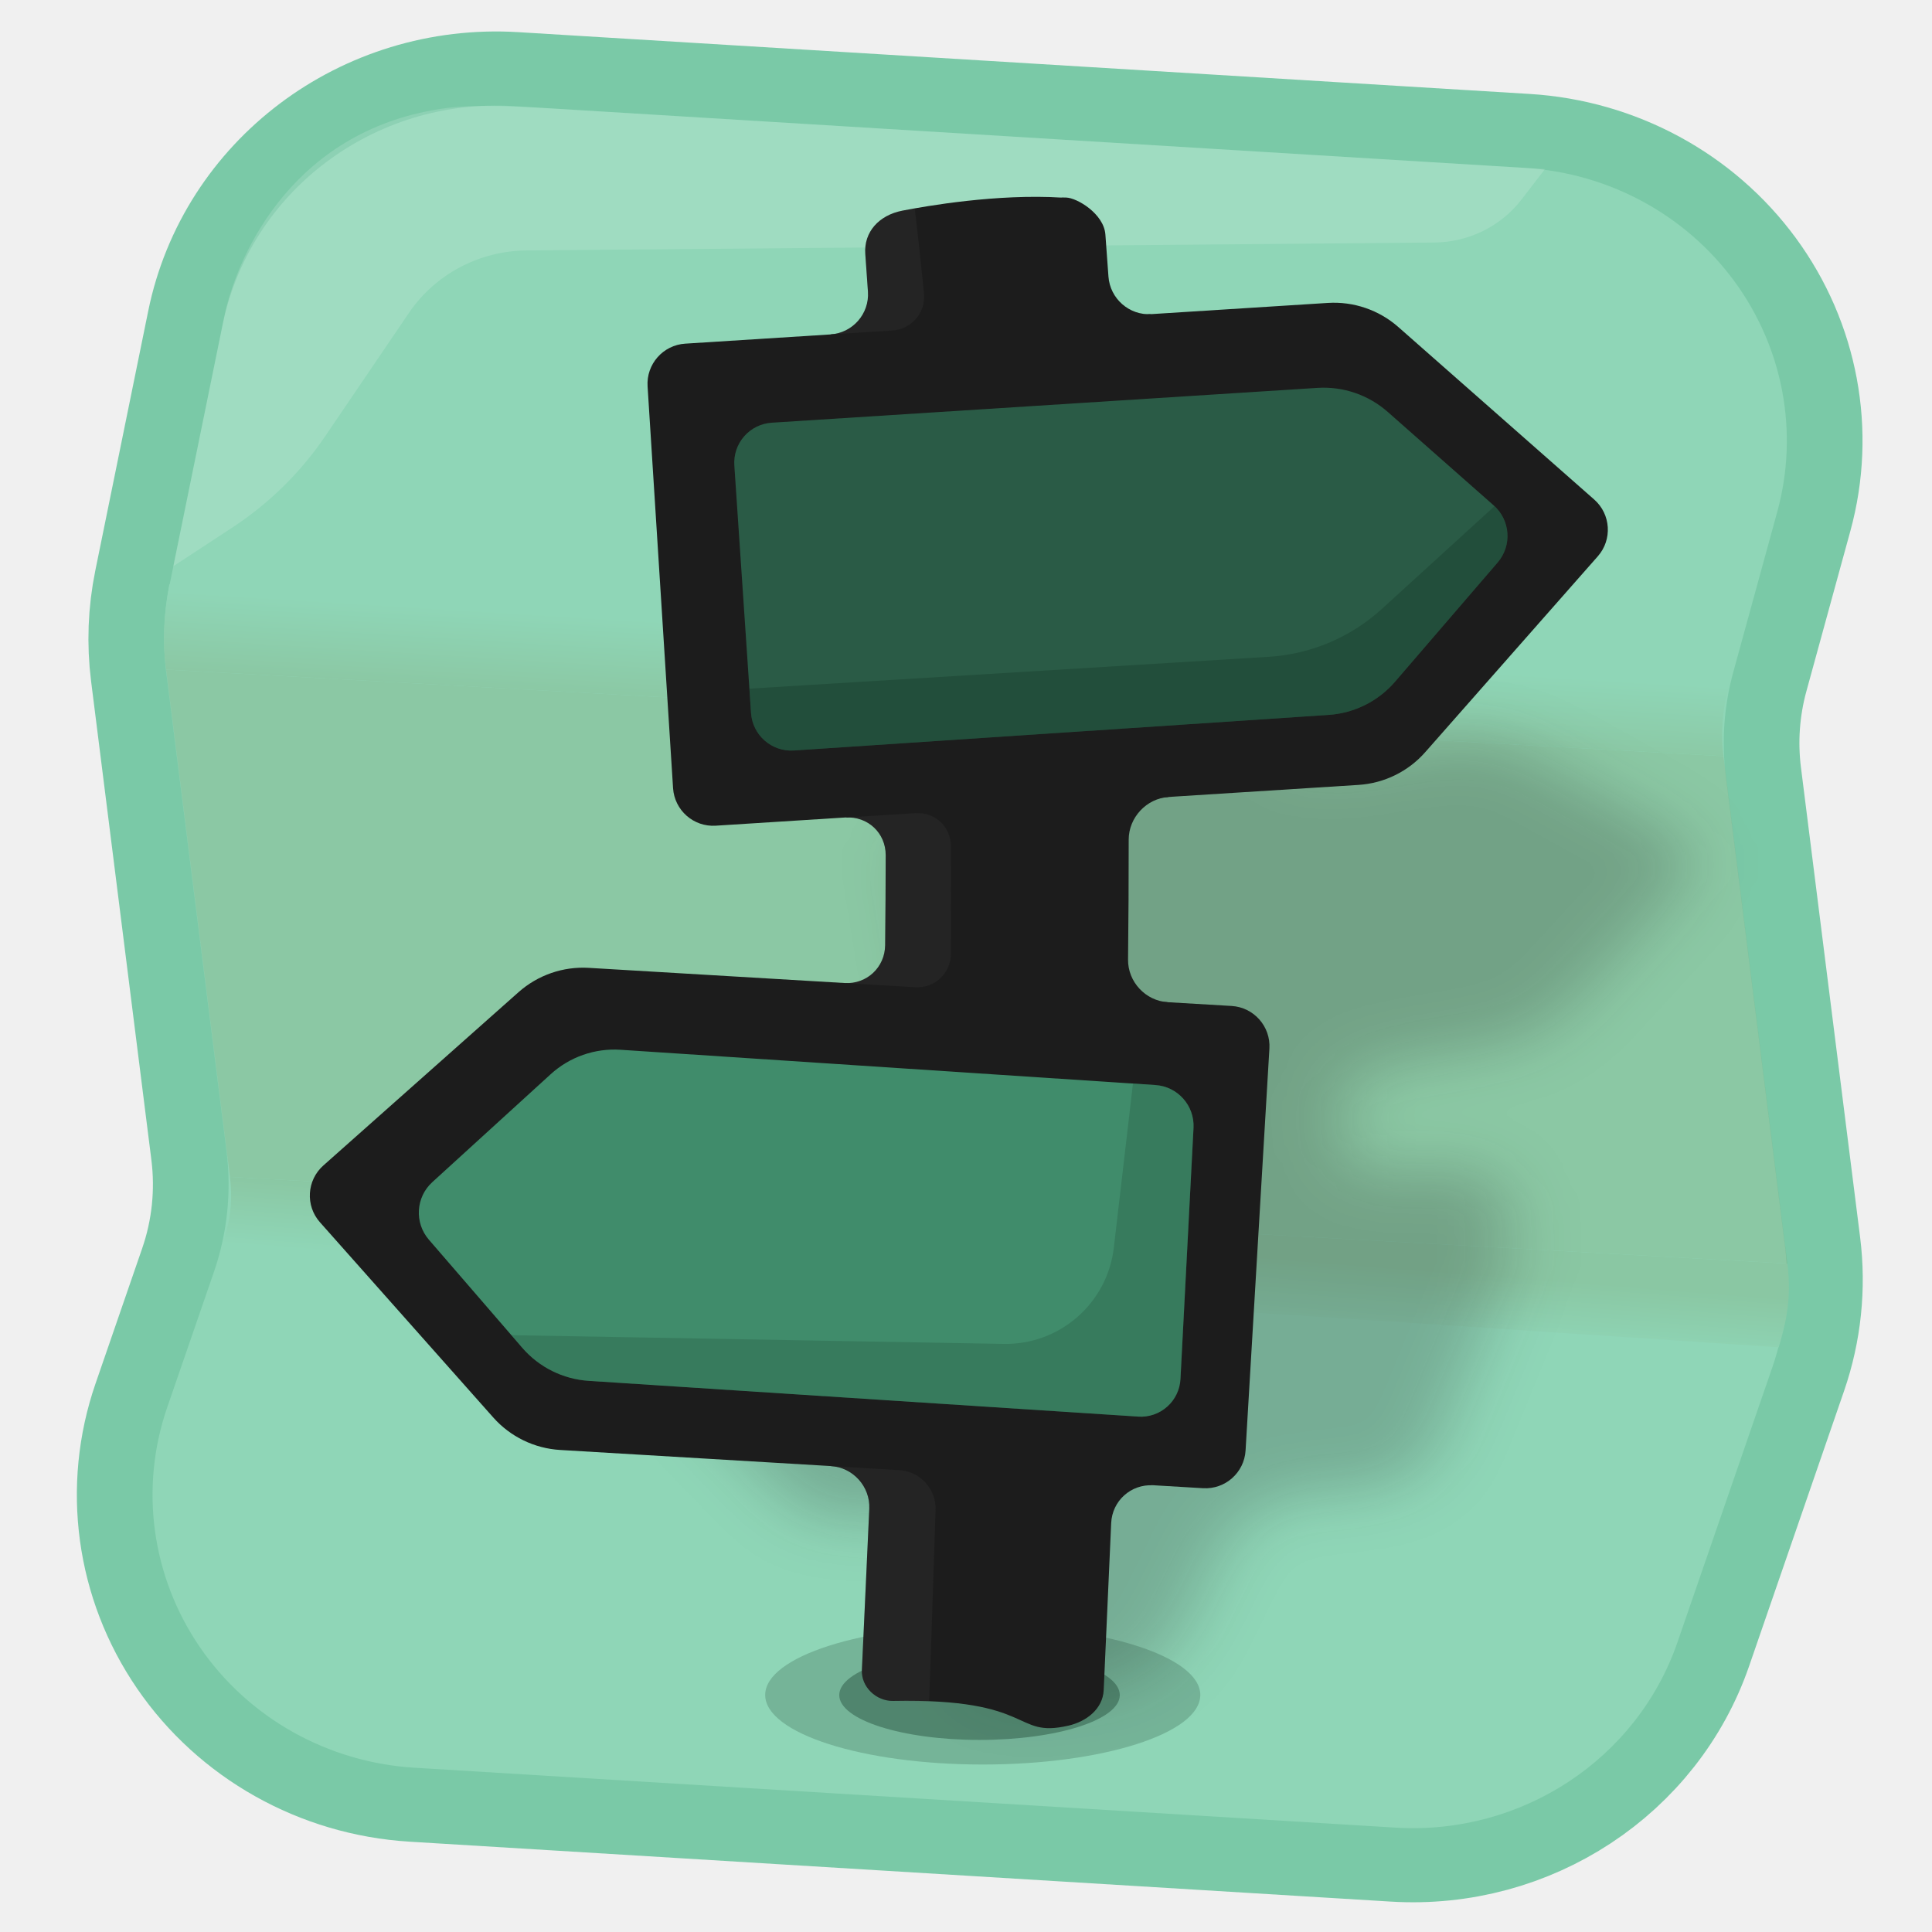
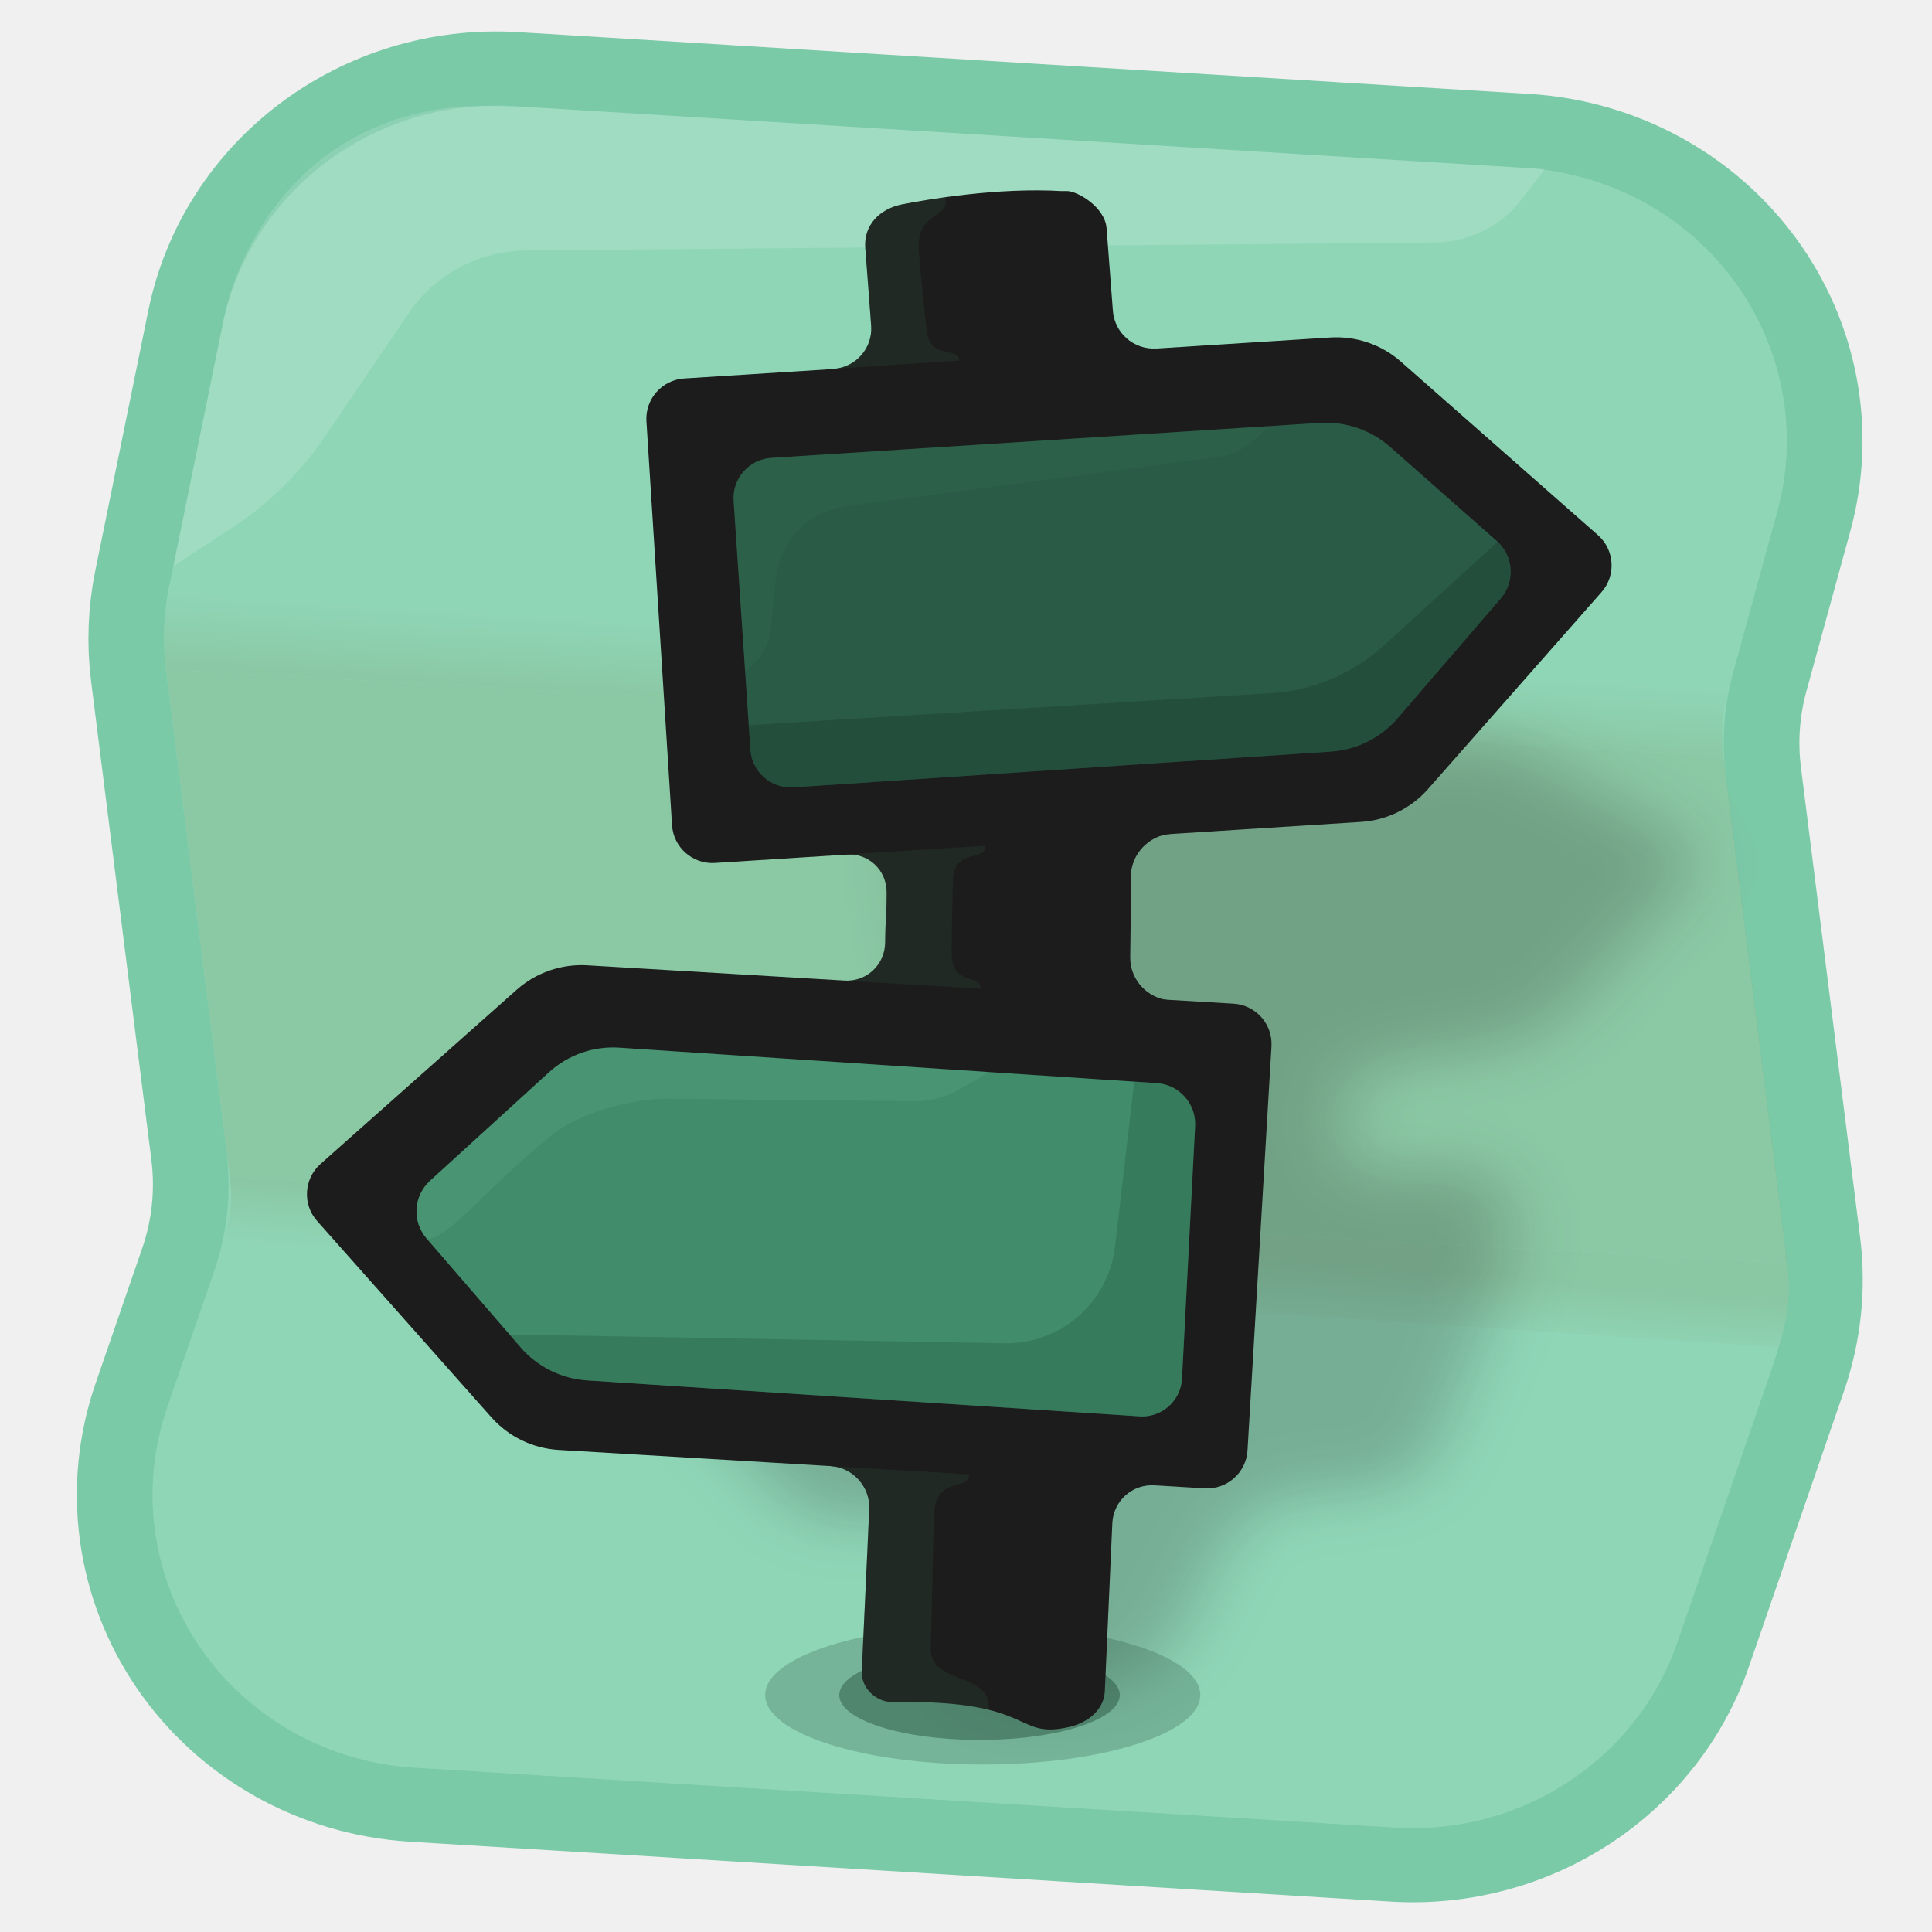
<svg xmlns="http://www.w3.org/2000/svg" xmlns:xlink="http://www.w3.org/1999/xlink" width="48" height="48" viewBox="0 0 48 48" version="1.1" id="svg55" shape-rendering="auto">
  <defs id="defs52">
    <linearGradient id="linearGradient15">
      <stop style="stop-color:#8bc8a4;stop-opacity:1" offset="0" id="stop15" />
      <stop style="stop-color:#8fd6b7;stop-opacity:1;" offset="1" id="stop16" />
    </linearGradient>
    <linearGradient id="linearGradient10">
      <stop style="stop-color:#8ac7a3;stop-opacity:1" offset="0" id="stop10" />
      <stop style="stop-color:#8fd6b7;stop-opacity:1" offset="1" id="stop11" />
    </linearGradient>
    <clipPath clipPathUnits="userSpaceOnUse" id="clipPath15849">
      <path style="fill:#6f5610;fill-opacity:0.113;stroke:none;stroke-width:1.05px;stroke-linecap:butt;stroke-linejoin:miter;stroke-opacity:1" d="M 3,16 5.205,31 46,32 43.795,18 Z" id="path15851" />
    </clipPath>
    <clipPath clipPathUnits="userSpaceOnUse" id="clipPath15849-3">
      <path style="fill:#6f5610;fill-opacity:0.113;stroke:none;stroke-width:1.05px;stroke-linecap:butt;stroke-linejoin:miter;stroke-opacity:1" d="M 3,16 5.205,31 46,32 43.795,18 Z" id="path15851-5" />
    </clipPath>
    <clipPath clipPathUnits="userSpaceOnUse" id="clipPath15849-3-9">
      <path style="fill:#6f5610;fill-opacity:0.113;stroke:none;stroke-width:1.05px;stroke-linecap:butt;stroke-linejoin:miter;stroke-opacity:1" d="M 3,16 5.205,31 46,32 43.795,18 Z" id="path15851-5-1" />
    </clipPath>
    <clipPath clipPathUnits="userSpaceOnUse" id="clipPath2">
      <path style="fill:#6f5610;fill-opacity:0.113;stroke:none;stroke-width:1.133px;stroke-linecap:butt;stroke-linejoin:miter;stroke-opacity:1" d="M 1.674,13.391 3.531,28.253 52.043,29.215 50.174,14.262 Z" id="path2" />
    </clipPath>
    <clipPath clipPathUnits="userSpaceOnUse" id="clipPath2-8">
      <path style="fill:#6f5610;fill-opacity:0.113;stroke:none;stroke-width:1.133px;stroke-linecap:butt;stroke-linejoin:miter;stroke-opacity:1" d="M 1.674,13.391 3.531,28.253 52.043,29.215 50.174,14.262 Z" id="path2-7" />
    </clipPath>
    <clipPath clipPathUnits="userSpaceOnUse" id="clipPath2-3">
      <path style="fill:#6f5610;fill-opacity:0.113;stroke:none;stroke-width:1.133px;stroke-linecap:butt;stroke-linejoin:miter;stroke-opacity:1" d="M 1.674,13.391 3.531,28.253 52.043,29.215 50.174,14.262 Z" id="path2-6" />
    </clipPath>
    <filter style="color-interpolation-filters:sRGB" id="filter8" x="-0.129" y="-0.08" width="1.258" height="1.16">
      <feGaussianBlur stdDeviation="1.335" id="feGaussianBlur8" />
    </filter>
    <linearGradient xlink:href="#linearGradient10" id="linearGradient9" x1="6.428" y1="29.483" x2="6.285" y2="31.251" gradientUnits="userSpaceOnUse" />
    <linearGradient xlink:href="#linearGradient15" id="linearGradient16" x1="5.691" y1="16.583" x2="5.818" y2="14.567" gradientUnits="userSpaceOnUse" />
  </defs>
  <g id="layer5" style="display:none">
    <rect style="opacity:1;fill:#112119;fill-opacity:1;stroke:none;stroke-width:0.2;stroke-linecap:round;stroke-linejoin:round;stroke-miterlimit:4;stroke-dasharray:none;stroke-dashoffset:0;stroke-opacity:1;stop-color:#000000" id="rect6631" width="48" height="48" x="0" y="0" />
  </g>
-   <g id="layer6" style="display:none">
-     <g id="g20470-4-5" transform="matrix(0.1548261,0,0,0.1548261,-723.0251,-212.198)" style="display:inline">
-       <g id="g5768-6-4-1-6" transform="matrix(1.10628,0,0,1.10628,5940.022,-1078.028)">
-         <path id="path5016-6-1-8-8-85-2" d="m -743.248,2243.445 c -4.183,0.103 -5.068,2.276 -4.871,4.446 l 0.488,9.956 c 0.205,3.659 -2.924,7.179 -6.582,7.404 l -13.956,0.823 c -1.534,0.091 -0.341,-0.084 -1.828,0.305 -1.487,0.388 -0.354,-0.03 -1.737,0.64 -1.383,0.67 -0.359,0.018 -1.585,0.945 -1.226,0.927 -0.35,0.132 -1.371,1.28 -1.021,1.148 -0.319,0.168 -1.097,1.493 -0.778,1.325 -0.257,0.225 -0.762,1.676 -0.505,1.451 -0.214,0.276 -0.427,1.798 -0.212,1.522 -0.18,0.325 -0.091,1.859 l 3.078,52.532 v 0.03 c 0.081,1.425 -0.078,0.333 0.305,1.798 0.389,1.489 -0.032,0.383 0.64,1.767 0.672,1.384 0.046,0.328 0.975,1.554 0.929,1.227 0.099,0.349 1.249,1.371 1.15,1.022 0.165,0.319 1.493,1.097 1.328,0.778 0.222,0.258 1.676,0.762 1.454,0.504 0.304,0.216 1.828,0.427 1.524,0.21 0.292,0.182 1.828,0.092 0.01,0 0.02,0 0.03,0 l 14.047,-0.823 c 3.659,-0.204 7.179,2.924 7.404,6.582 l 0.222,1.717 c 0.014,0.142 0.025,0.284 0.03,0.426 v 0.274 c -0.008,0.112 -0.018,0.224 -0.03,0.335 l -0.183,3.839 c -0.165,3.605 -3.522,6.761 -7.13,6.704 l -39.064,-0.701 c -1.537,-0.028 -0.346,-0.15 -1.859,0.122 -1.513,0.272 -0.337,-0.043 -1.767,0.518 -1.431,0.561 -0.352,0.024 -1.645,0.853 -1.294,0.829 -0.355,0.062 -1.463,1.127 l -26.723,25.809 c -1.108,1.068 -0.31,0.138 -1.188,1.402 -0.878,1.264 -0.299,0.204 -0.914,1.615 -0.615,1.411 -0.251,0.264 -0.579,1.767 -0.328,1.504 -0.185,0.32 -0.213,1.859 -0.028,1.539 -0.12,0.314 0.152,1.828 0.273,1.514 -0.075,0.365 0.488,1.798 0.563,1.432 0.022,0.35 0.853,1.645 0.832,1.295 0.09,0.355 1.158,1.463 l 25.748,26.815 c 1.07,1.107 0.136,0.311 1.402,1.188 1.265,0.877 0.203,0.301 1.615,0.914 1.412,0.613 0.263,0.253 1.767,0.579 1.505,0.326 0.319,0.157 1.859,0.183 l 36.748,0.67 c 3.751,0.07 7.073,3.627 6.886,7.374 l -1.188,25.687 c 0.91,4.039 5.86,-1.739 12.223,0.407 3.706,1.25 14.162,5.014 18.848,5.116 1.325,-0.055 2.789,0.07 2.918,-1.55 l 1.737,-29.557 c 0.21,-3.574 3.551,-6.672 7.13,-6.612 l 6.781,0.14 c 1.535,0.026 0.317,0.151 1.828,-0.122 1.511,-0.273 0.369,0.044 1.798,-0.518 1.429,-0.562 0.353,-0.024 1.645,-0.853 1.292,-0.83 0.357,-0.061 1.463,-1.127 1.106,-1.065 0.311,-0.172 1.188,-1.432 0.877,-1.26 0.299,-0.208 0.914,-1.615 0.615,-1.407 0.219,-0.237 0.548,-1.737 0.324,-1.476 0.188,-0.404 0.213,-1.828 v -0.03 l 0.975,-52.593 c 0.029,-1.539 0.15,-0.344 -0.122,-1.859 -0.272,-1.515 0.044,-0.365 -0.518,-1.798 -0.562,-1.433 -0.022,-0.35 -0.853,-1.645 -0.831,-1.296 -0.059,-0.354 -1.127,-1.463 -1.068,-1.108 -0.168,-0.31 -1.432,-1.188 -1.264,-0.879 -0.204,-0.299 -1.615,-0.914 -1.411,-0.615 -0.263,-0.221 -1.767,-0.548 -1.504,-0.328 -0.289,-0.185 -1.828,-0.213 l -4.834,-0.287 c -1.903,-0.033 -3.778,-0.878 -5.062,-2.282 -1.284,-1.404 -1.96,-3.346 -1.824,-5.244 l 0.03,-0.457 c 0.005,-0.399 0.01,-0.224 0,-0.274 -0.004,-0.016 0.01,0.041 0,-0.092 l -0.893,-7.202 c -0.322,-3.727 2.847,-7.395 6.582,-7.618 l 30.521,-1.999 c 0.01,0 0.02,0 0.03,0 1.537,-0.088 0.338,0.081 1.828,-0.305 1.49,-0.386 0.351,0.029 1.737,-0.64 1.386,-0.669 0.356,-0.018 1.585,-0.945 1.214,-0.915 0.374,-0.161 1.341,-1.249 l 24.651,-27.82 c 0.01,0 0.02,0 0.03,0 1.02,-1.15 0.29,-0.167 1.066,-1.493 0.776,-1.327 0.289,-0.224 0.792,-1.676 0.503,-1.452 0.216,-0.306 0.427,-1.828 0.21,-1.522 0.151,-0.294 0.061,-1.828 -0.09,-1.534 0.114,-0.341 -0.274,-1.828 -0.388,-1.487 0.03,-0.354 -0.64,-1.737 -0.67,-1.383 -0.048,-0.359 -0.975,-1.585 -0.927,-1.226 -0.101,-0.349 -1.249,-1.371 l -27.759,-24.743 v 0.03 c -1.151,-1.019 -0.166,-0.322 -1.493,-1.097 -1.327,-0.775 -0.223,-0.26 -1.676,-0.762 -1.453,-0.502 -0.275,-0.248 -1.798,-0.457 -1.523,-0.209 -0.324,-0.153 -1.859,-0.06 -0.01,1e-4 -0.02,1e-4 -0.03,0 l -34.174,1.913 c -3.603,0.208 -7.089,-2.804 -7.404,-6.399 l -0.563,-6.626 c -0.164,-1.681 -2.443,-6.3 -8.527,-6.195 -5.433,-0.236 -10.876,-0.058 -16.31,0.071 z" style="fill:#2b2b2b;fill-opacity:1;stroke:none" />
-         <path style="fill:#2a5b46;fill-opacity:1;stroke:none;stroke-width:4.058;stroke-miterlimit:4;stroke-dasharray:none;stroke-opacity:1" d="m -756.832,2271.768 a 12.355,10.58 0 0 0 -11.606,11.18 l 2.315,33.724 a 12.355,10.58 0 0 0 13.056,9.939 l 68.916,-3.469 a 12.355,10.58 0 0 0 8.512,-3.528 l 18.484,-17.85 a 12.355,10.58 0 0 0 -1.026,-14.942 l -20.799,-15.873 a 12.355,10.58 0 0 0 -8.936,-2.65 z" id="path15895-7-0-0-3-1-3-5-9-9" />
-         <path style="fill:#408c6b;fill-opacity:1;stroke:none;stroke-width:3.864;stroke-miterlimit:4;stroke-dasharray:none;stroke-opacity:1" d="m -708.736,2418.61 a 12.17,9.736 0 0 0 12.389,-9.554 l 0.715,-31.083 a 12.17,9.736 0 0 0 -11.941,-9.912 l -67.991,-1 a 12.17,9.736 0 0 0 -8.672,2.72 l -19.735,15.256 a 12.17,9.736 0 0 0 -0.317,13.772 l 19.021,15.826 a 12.17,9.736 0 0 0 8.542,2.973 z" id="path15895-8-1-10-7-7-3-8-8-7-1" />
-       </g>
-     </g>
-   </g>
-   <g id="layer1" style="display:inline">
-     <rect style="fill:#ffffff;fill-opacity:0.571;stroke:none;stroke-width:1.7;stroke-linecap:round;stroke-linejoin:round;stroke-dasharray:none;stroke-opacity:1" id="rect12" width="51.314" height="52.854" x="-119.153" y="139.132" rx="0.56" ry="1.416" />
-     <g id="g5573-7" transform="matrix(0.1446679,0,0,0.1448478,181.0819,-2.894255)" style="stroke:#000000;stroke-width:1.948;stroke-miterlimit:4;stroke-dasharray:none;stroke-opacity:1" />
-     <path id="rect3-1" style="display:inline;fill:#1c1c1c;stroke-width:2.765" d="m -97.113,90.366 2.044,-0.036 c 1.096,-0.02 1.888,0.854 2.013,1.942 1.415,12.245 0.5,23.428 -0.593,34.528 -0.107,1.09 -0.846,1.993 -1.941,2.013 l -2.044,0.036 c -1.096,0.019 -2.104,-0.85 -2.013,-1.942 0.927,-11.142 1.937,-22.234 0.593,-34.528 -0.119,-1.089 0.846,-1.993 1.941,-2.013 z" />
-     <path style="display:inline;fill:#1c1c1c;fill-opacity:1;stroke:none;stroke-width:2.781;-inkscape-stroke:none" d="m 13.5,20 h 15 a 3.621,3.621 157.5 0 0 2.561,-1.061 l 3.879,-3.879 a 1.5,1.5 90 0 0 0,-2.121 L 31.061,9.061 A 3.621,3.621 22.5 0 0 28.5,8 h -15 A 1.5,1.5 135 0 0 12,9.5 v 9 a 1.5,1.5 45 0 0 1.5,1.5 z" id="path1-0" transform="matrix(0.9993298,-0.08382873,0.04995546,0.9964802,-117.1196,87.72631)" />
-     <path id="path8-6" style="display:inline;fill:#2a5b46;fill-opacity:1;stroke:none;stroke-width:2.781;-inkscape-stroke:none" d="m 13.414,11.489 c 0.003,1.982 0.006,3.965 0.009,5.947 8.16e-4,0.552 0.447,0.961 0.998,0.914 4.228,-0.361 8.462,-0.68 12.686,-1.072 0.55,-0.051 1.443,-0.223 1.864,-0.575 0.351,-0.292 0.648,-0.662 0.95,-1.021 0.355,-0.421 0.987,-1.055 1.362,-1.46 l 0.697,-0.752 c 0.375,-0.405 0.341,-1.026 -0.066,-1.399 -0.747,-0.684 -1.477,-1.393 -2.249,-2.044 -0.42,-0.355 -1.215,-0.754 -1.765,-0.752 -0.453,0.002 -0.914,0.069 -1.372,0.125 -0.547,0.067 -1.441,0.113 -1.992,0.159 L 14.409,10.406 c -0.55,0.046 -0.996,0.531 -0.995,1.083 z" transform="matrix(1,0,0.07764255,1,-116.925,85.70836)" />
-     <path style="display:inline;fill:#1c1c1c;fill-opacity:1;stroke:none;stroke-width:2.781;-inkscape-stroke:none" d="m 13.5,20 h 15 a 3.621,3.621 157.5 0 0 2.561,-1.061 l 3.879,-3.879 a 1.5,1.5 90 0 0 0,-2.121 L 31.061,9.061 A 3.621,3.621 22.5 0 0 28.5,8 h -15 A 1.5,1.5 135 0 0 12,9.5 v 9 a 1.5,1.5 45 0 0 1.5,1.5 z" id="path1-7-32" transform="matrix(-0.9993972,-0.04242739,0.03541783,-0.9990995,-76.32141,130.3582)" />
-     <path id="path1-7-3-0" style="display:inline;fill:#408c6b;fill-opacity:1;stroke:none;stroke-width:2.781;-inkscape-stroke:none" d="m 26.413,24.514 c -2.897,-0.25 -7.082,-0.346 -10.727,-0.438 -1.104,-0.028 -2.901,0.223 -3.645,1.008 -0.453,0.478 -1.505,1.448 -2.303,2.211 -0.292,0.279 0.101,1.142 0.857,1.947 0.346,0.369 0.691,0.738 1.042,1.1 0.767,0.791 2.298,1.709 3.392,1.71 0.749,8.03e-4 2.251,0.087 3.354,0.133 l 8.015,0.34 a 1.918,1.918 136.224 0 0 1.999,-1.915 l 0.001,-3.863 c 4e-4,-1.105 -0.885,-2.137 -1.985,-2.232 z" transform="matrix(1,0,-0.0424376,1,-116.7376,86.98332)" />
-     <g id="g7" transform="translate(-206.3649,-38.19435)">
-       <path id="rect3-6-7-5-6" style="display:inline;fill:#1c1c1c;stroke-width:2.781" d="m 111.742,78.778 -5.959,0.484 c 0.079,0.985 0.146,1.96 0.207,2.932 l -5.604,0.355 0.76,11.977 5.219,-0.332 c 0.004,1.412 -0.006,2.824 -0.025,4.236 l -8.35,-0.496 -6.344,5.633 5.633,6.346 8.719,0.518 c -0.081,2.086 -0.167,4.19 -0.256,6.348 h 6 c 0.093,-2.017 0.183,-4.009 0.268,-5.99 l 3.238,0.193 0.711,-11.98 -3.584,-0.213 c 0.023,-1.653 0.034,-3.311 0.023,-4.977 l 6.711,-0.426 5.609,-6.367 -6.369,-5.607 -6.379,0.404 c -0.068,-1.006 -0.141,-2.016 -0.229,-3.037 z" />
-     </g>
-     <g id="g8" transform="translate(-223.4056,41.73333)">
-       <path id="rect3-6-7-5-0" style="display:inline;fill:#1c1c1c;stroke-width:2.781" d="m 124.423,-47.009 5.959,-0.484 c 1.134,13.306 0.593,25.204 0,38 h -6 c 0.537,-13.113 1.07,-24.673 0.041,-37.516 z" />
-       <path style="display:inline;fill:#1c1c1c;fill-opacity:1;stroke:none;stroke-width:2.781;-inkscape-stroke:none" d="m 119.785,-31.745 17.964,-1.139 5.608,-6.368 -6.368,-5.608 -17.964,1.139 z" id="path1-2-6-7" />
-       <path style="display:inline;fill:#1c1c1c;fill-opacity:1;stroke:none;stroke-width:2.781;-inkscape-stroke:none" d="m 134.599,-27.27 -17.968,-1.067 -6.345,5.634 5.634,6.345 17.968,1.067 z" id="path1-7-6-5-8" />
-     </g>
-     <path id="rect3-6-7-5-2" style="display:inline;fill:#8fd6b7;stroke:#1c1c1c;stroke-width:1.7;stroke-linecap:round;stroke-linejoin:round;stroke-dasharray:none;stroke-opacity:1" d="m -97.428,147.187 5.959,-0.484 c 1.134,13.306 0.593,25.204 0,38 h -6 c 0.537,-13.113 1.07,-24.673 0.041,-37.516 z" />
-     <path style="display:inline;fill:#2a5b46;fill-opacity:1;stroke:#1c1c1c;stroke-width:1.7;stroke-linecap:round;stroke-linejoin:round;stroke-dasharray:none;stroke-opacity:1" d="m -100.602,161.61 15.659,-0.993 4.889,-5.551 -5.551,-4.889 -15.659,0.993 z" id="path1-2-6-5" />
-     <path style="display:inline;fill:#408c6b;fill-opacity:1;stroke:#1c1c1c;stroke-width:1.7;stroke-linecap:round;stroke-linejoin:round;stroke-dasharray:none;stroke-opacity:1" d="m -88.508,167.49 -16.112,-0.957 -5.69,5.052 5.052,5.69 16.112,0.957 z" id="path1-7-6-5-4" />
-     <g id="g6">
-       <rect style="display:inline;fill:#1c1c1c;fill-opacity:1;stroke:none;stroke-width:2.781;-inkscape-stroke:none" id="rect3-6-7-6" width="6" height="39" x="-97.622" y="-48.303" ry="0.424" />
-       <path style="display:inline;fill:#1c1c1c;fill-opacity:1;stroke:none;stroke-width:2.781;-inkscape-stroke:none" d="m -102.622,-32.303 h 18 l 6,-6 -6,-6 h -18 z" id="path1-2-6-9" />
-       <path style="display:inline;fill:#1c1c1c;fill-opacity:1;stroke:none;stroke-width:2.781;-inkscape-stroke:none" d="m -86.622,-28.303 h -18 l -6,6 6,6 h 18 z" id="path1-7-6-5-3" />
-     </g>
-     <path style="fill:#112119;fill-opacity:0.571;stroke:none;stroke-width:1.7;stroke-linecap:round;stroke-linejoin:round;stroke-dasharray:none;stroke-opacity:1" d="m -87.353,151.111 1.495,-0.048 4.559,4.068 -3.99,4.686 -1.792,0.126 3.883,-4.454 z" id="path11" />
-     <path style="fill:#112119;fill-opacity:0.571;stroke:none;stroke-width:1.7;stroke-linecap:round;stroke-linejoin:round;stroke-dasharray:none;stroke-opacity:1" d="m -89.447,168.311 -0.496,9.057 -1.895,-0.099 0.699,-9.083 z" id="path12" />
-     <path style="display:inline;fill:#4db286;fill-opacity:0.571;stroke:none;stroke-width:1.7;stroke-linecap:round;stroke-linejoin:round;stroke-dasharray:none;stroke-opacity:1" d="m -92.061,178.899 -0.06,1.222 -4.29,-0.301 0.044,-1.211 z" id="path12-7-4" />
-     <path style="display:inline;fill:#4db286;fill-opacity:0.571;stroke:none;stroke-width:1.7;stroke-linecap:round;stroke-linejoin:round;stroke-dasharray:none;stroke-opacity:1" d="m -96.001,163.371 0.021,-1.212 4.324,-0.259 0.029,1.195 z" id="path12-7-4-4" />
-   </g>
  <g id="layer8" transform="translate(0.4595649,-0.3193255)" style="display:inline">
    <path style="display:inline;fill:#8fd6b7;stroke:#6dc59f;stroke-width:3.795;stroke-linecap:butt;stroke-linejoin:miter;stroke-dasharray:none;stroke-opacity:0.896;paint-order:stroke fill markers" d="m 42,41.353 2.38,-7.042 a 7,7 95.821 0 0 0.316,-3.098 L 43.213,19.187 a 7,7 94.001 0 1 0.187,-2.672 l 1.103,-4.105 A 7,7 54.301 0 0 38.177,3.608 L 12.822,2.026 A 7,7 142.433 0 0 5.521,7.642 L 4.194,14.289 a 7,7 92.134 0 0 -0.083,2.228 l 1.512,12.259 a 7,7 95.821 0 1 -0.316,3.098 l -1.17,3.463 a 7,7 56.12 0 0 6.196,9.228 l 24.601,1.534 A 7,7 146.12 0 0 42,41.353 Z" id="path5940-0-4-9" transform="matrix(0.9909612,0,0,0.9704456,-0.4041063,0.9898413)" />
    <g id="g21" transform="matrix(0.9909612,0,0,0.9704456,-0.4041063,0.9487465)">
      <path style="fill:#6f5610;fill-opacity:0.113;stroke:none;stroke-width:1.05px;stroke-linecap:butt;stroke-linejoin:miter;stroke-opacity:1" d="M 4.108,16.493 5.71,29.483 44.756,31.701 43.154,18.711 Z" id="path15851-8" />
      <path style="fill:url(#linearGradient9);fill-opacity:1;stroke-width:2.638;-inkscape-stroke:none" d="m 5.71,29.483 39.046,2.218 c 0.111,0.902 -0.04,1.537 -0.218,2.143 L 5.534,31.2 c 0.127,-0.47 0.267,-0.919 0.175,-1.717 z" id="path8" />
      <path style="fill:url(#linearGradient16);fill-opacity:1;stroke-width:2.638;-inkscape-stroke:none" d="m 4.108,16.493 39.046,2.218 c -0.069,-0.579 -0.033,-1.157 0.121,-1.733 L 4.189,14.313 c -0.15,0.806 -0.17,1.528 -0.081,2.18 z" id="path15" />
    </g>
    <path style="fill:#ffffff;fill-opacity:0.148;stroke:none;stroke-width:4.079;stroke-dasharray:none;paint-order:stroke fill markers" d="M 4.29,13.847 5.769,12.857 A 8.417,8.417 134.904 0 0 8.094,10.524 L 10.198,7.36 a 3.58,3.58 151.556 0 1 2.949,-1.597 L 35.906,5.56 A 2.766,2.766 153.264 0 0 38.09,4.46 L 38.677,3.681 13.874,2.134 C 13.123,2.088 11.9,2.015 11.155,2.115 7.348,2.622 5.931,5.791 5.582,7.382 Z" id="path22" transform="matrix(0.9909612,0,0,0.9704456,-0.4041063,0.9487465)" />
  </g>
  <g id="layer10" style="display:inline">
    <path id="rect3-5" style="display:inline;mix-blend-mode:normal;fill:#1c1c1c;fill-opacity:0.219;stroke-width:2.765;filter:url(#filter8)" d="M 13.27,3.197 C 13.201,3.181 13.13,3.171 13.063,3.171 11.588,3.154 10.724,3.484 9.866,3.942 9.466,4.156 9.351,4.796 9.547,5.358 9.587,5.474 9.627,5.588 9.664,5.7 9.942,6.544 9.568,7.281 8.822,7.342 L 6.138,7.564 C 5.37,7.628 5.008,8.381 5.33,9.248 L 8.824,18.678 c 0.321,0.868 1.202,1.517 1.969,1.453 l 2.804,-0.23 c 0.611,-0.05 1.285,0.473 1.499,1.167 0.094,0.303 0.186,0.607 0.278,0.909 0.207,0.68 -0.141,1.199 -0.769,1.163 l -4.311,-0.249 C 9.404,22.839 8.924,23.869 8.467,24.487 l -3.943,3.515 c -0.616,0.55 -0.665,1.499 -0.112,2.119 l 3.662,4.105 c 0.642,0.719 1.543,1.155 2.501,1.213 l 3.388,0.205 c 1.068,0.065 1.848,0.979 1.742,2.043 -0.12,1.197 -0.241,2.392 -0.362,3.588 -0.111,1.09 0.882,1.978 1.977,1.978 l 2.045,1.25e-4 c 1.096,0 1.852,-0.89 1.979,-1.978 0.13,-1.116 0.256,-2.233 0.379,-3.352 0.109,-0.993 1.003,-1.751 2,-1.691 l 1.828,0.11 c 0.827,0.05 1.532,-0.581 1.577,-1.407 l 0.381,-7.184 -1.522,-0.26 c 0.583,0.095 1.106,0.184 1.522,0.26 L 26.87,25.551 C 26.615,24.682 25.643,23.78 24.839,23.733 L 22.718,23.612 C 22.122,23.577 21.485,23.027 21.289,22.382 21.13,21.857 20.969,21.331 20.804,20.803 c -0.252,-0.805 0.11,-1.505 0.818,-1.563 l 3.069,-0.254 c 0.89,-0.073 1.595,-0.544 1.961,-1.307 l 2.089,-4.358 C 29.055,12.662 28.686,11.666 27.915,11.097 L 22.817,7.332 C 21.925,6.673 20.921,6.342 20.032,6.416 l -3.313,0.274 C 16.16,6.736 15.461,6.266 15.146,5.642 14.949,5.251 14.721,4.788 14.49,4.275 14.261,3.769 13.751,3.309 13.27,3.197 Z" transform="matrix(0.8520039,-0.08982264,-0.2177059,0.6376899,20.1422,16.12014)" />
  </g>
  <g id="layer9" style="display:inline">
    <ellipse style="fill:#133426;fill-opacity:0.212;stroke:none;stroke-width:8.152;stroke-dasharray:none;stroke-opacity:0.896;paint-order:stroke fill markers" id="path23" cx="24.416" cy="42.111" rx="5.405" ry="1.728" />
    <ellipse style="display:inline;fill:#133426;fill-opacity:0.365;stroke:none;stroke-width:5.256;stroke-dasharray:none;stroke-opacity:0.896;paint-order:stroke fill markers" id="path23-3" cx="24.336" cy="42.114" rx="3.485" ry="1.114" />
-     <path id="path1" style="display:inline;fill:#1c1c1c;fill-opacity:1;stroke-width:2.781" d="m 26.487,4.908 c -0.27,-0.005 -0.067,-8.403e-4 -0.102,0.002 -1.609,-0.101 -3.389,0.211 -3.967,0.324 -0.578,0.113 -0.96,0.527 -0.92,1.078 0.023,0.313 0.045,0.624 0.066,0.936 0.037,0.551 -0.382,1.026 -0.934,1.061 2.866,0.57 5.476,0.229 7.977,-0.504 -0.551,0.035 -1.029,-0.385 -1.068,-0.936 -0.025,-0.347 -0.049,-0.694 -0.076,-1.043 C 27.424,5.31 26.758,4.914 26.487,4.908 Z M 25.319,19.135 c -1.203,-0.008 -2.577,0.275 -4.312,1.176 0.551,-0.035 0.999,0.383 0.998,0.936 -0.001,0.745 -0.006,1.491 -0.014,2.236 -0.006,0.552 -0.458,0.974 -1.01,0.941 2.278,0.966 4.871,1.293 8.031,0.475 -0.551,-0.033 -0.992,-0.506 -0.986,-1.059 0.011,-0.99 0.017,-1.982 0.016,-2.977 -7e-4,-0.552 0.443,-1.028 0.994,-1.062 -1.207,-0.276 -2.353,-0.657 -3.717,-0.666 z M 23.62,36.051 c -0.999,-0.011 -1.993,0.098 -2.98,0.373 0.551,0.033 0.981,0.507 0.957,1.059 -0.059,1.377 -0.121,2.57 -0.184,4.01 -0.018,0.42 0.358,0.774 0.779,0.766 3.546,-0.069 2.965,0.931 4.35,0.615 0.452,-0.103 0.858,-0.419 0.879,-0.883 0.064,-1.393 0.126,-2.774 0.186,-4.15 0.024,-0.552 0.49,-0.972 1.041,-0.939 -1.684,-0.48 -3.362,-0.832 -5.027,-0.85 z" />
-     <path style="display:inline;fill:#1c1c1c;stroke:none;stroke-width:0.7;stroke-dasharray:none" d="m 14.628,24.046 c -0.639,-0.038 -1.267,0.18 -1.746,0.605 l -4.848,4.305 c -0.413,0.367 -0.451,0.999 -0.084,1.412 L 12.255,35.217 c 0.425,0.479 1.023,0.769 1.662,0.807 L 29.889,36.974 c 0.551,0.033 1.025,-0.387 1.057,-0.939 l 0.592,-9.984 c 0.033,-0.551 -0.388,-1.025 -0.939,-1.058 l -1.588,-0.094 z" id="rect3-6-7-5" />
-     <path style="display:inline;fill:#408c6b;fill-opacity:1;stroke:none;stroke-width:3.5;stroke-linecap:round;stroke-linejoin:round;stroke-dasharray:none;stroke-opacity:1;paint-order:stroke fill markers" d="M 15.399,9.36 29.055,8.535 a 2.388,2.388 19.27 0 1 1.741,0.609 l 2.637,2.374 a 1.027,1.027 86.232 0 1 0.094,1.43 l -2.582,3.027 a 2.349,2.349 153.531 0 1 -1.647,0.82 L 16.003,17.586 a 1.014,1.014 41.197 0 1 -1.071,-0.938 l -0.458,-6.231 a 0.987,0.987 131.172 0 1 0.925,-1.058 z" id="path14-1" transform="rotate(-172.8212,22.64906,21.87346)" />
-     <path style="display:inline;fill:#1c1c1c;stroke:none;stroke-width:0.7;stroke-dasharray:none" d="m 33.751,19.501 c 0.639,-0.041 1.236,-0.333 1.659,-0.814 l 4.287,-4.866 c 0.365,-0.414 0.325,-1.046 -0.09,-1.411 L 34.74,8.124 C 34.259,7.701 33.63,7.486 32.991,7.526 l -4.383,0.278 -7.976,0.505 -3.608,0.229 c -0.551,0.035 -0.97,0.51 -0.935,1.061 l 0.633,9.981 c 0.035,0.551 0.51,0.97 1.061,0.934" id="path28" />
-     <path style="display:inline;fill:#2a5b46;fill-opacity:1;stroke:none;stroke-width:3.5;stroke-linecap:round;stroke-linejoin:round;stroke-dasharray:none;stroke-opacity:1;paint-order:stroke fill markers" d="M 15.752,9.695 29.308,8.83 a 2.41,2.41 18.886 0 1 1.748,0.598 l 2.632,2.322 a 1.012,1.012 86.074 0 1 0.097,1.419 L 31.236,16.131 a 2.387,2.387 153.461 0 1 -1.65,0.824 L 16.301,17.839 A 1.001,1.001 41.167 0 1 15.236,16.907 L 14.821,10.756 a 0.996,0.996 131.245 0 1 0.931,-1.061 z" id="path14" transform="translate(3.423065,0.8067505)" />
  </g>
-   <g id="layer7" style="display:inline">
-     <path id="path1-36" style="display:inline;fill:#575757;fill-opacity:0.147;stroke-width:2.781" d="m 40.096,4.289 c -0.103,0.018 -0.239,0.041 -0.309,0.055 -0.578,0.113 -0.96,0.527 -0.92,1.078 0.023,0.313 0.045,0.624 0.066,0.936 C 38.971,6.908 38.551,7.383 38,7.418 l 1.534,-0.097 C 40.017,7.29 40.373,6.875 40.325,6.394 40.255,5.693 40.178,4.992 40.096,4.289 Z M 38.375,19.42 c 0.551,-0.035 0.999,0.383 0.998,0.936 -0.001,0.745 -0.006,1.491 -0.014,2.236 -0.006,0.552 -0.458,0.974 -1.01,0.941 l 1.754,0.104 c 0.489,0.029 0.889,-0.345 0.891,-0.834 0.004,-0.913 0.003,-1.923 -6.29e-4,-2.672 -0.002,-0.483 -0.397,-0.85 -0.879,-0.82 z m -0.367,16.113 c 0.578,0.034 0.981,0.507 0.957,1.059 -0.059,1.377 -0.121,2.57 -0.184,4.01 -0.018,0.42 0.358,0.769 0.779,0.766 0.337,-0.003 0.626,0.069 0.892,0.007 0.059,-1.506 0.105,-3.189 0.16,-4.754 0.018,-0.514 -0.382,-0.956 -0.895,-0.986 z" transform="translate(-17.36816,0.8906245)" />
-     <path id="path14-1-7" clip-path="none" mask="none" style="display:inline;fill:#1a4231;fill-opacity:0.231;stroke:none;stroke-width:3.5;stroke-linecap:round;stroke-linejoin:round;stroke-dasharray:none;stroke-opacity:1;paint-order:stroke fill markers" d="m 28.148,26.92 -0.475,4.078 a 2.705,2.705 0 0 1 -2.734,2.391 l -12.232,-0.217 0.27,0.312 a 2.388,2.388 0 0 0 1.65,0.822 l 13.652,0.889 a 0.987,0.987 0 0 0 1.051,-0.934 l 0.324,-6.24 a 1.014,1.014 0 0 0 -0.945,-1.064 z" />
-     <path id="path14-11" clip-path="none" style="display:inline;fill:#133426;fill-opacity:0.326;stroke:none;stroke-width:3.5;stroke-linecap:round;stroke-linejoin:round;stroke-dasharray:none;stroke-opacity:1;paint-order:stroke fill markers" d="m 37.13,12.576 -2.799,2.553 a 4.587,4.587 0 0 1 -2.809,1.189 l -12.904,0.791 0.041,0.605 a 1.001,1.001 0 0 0 1.064,0.932 L 33.009,17.762 A 2.387,2.387 0 0 0 34.659,16.938 l 2.549,-2.961 a 1.012,1.012 0 0 0 -0.078,-1.4 z" />
+   <g id="g1" style="display:inline;opacity:1" transform="matrix(0.8103307,0,0,0.8103307,-61.25212,-14.71786)">
+     <path id="path1-2" style="display:inline;fill:#1c1c1c;fill-opacity:1;stroke-width:3.449" d="m 108.305,24.022 c -0.335,-0.007 -0.083,-0.001 -0.126,0.002 -1.995,-0.126 -4.203,0.262 -4.92,0.402 -0.717,0.14 -1.191,0.654 -1.141,1.337 0.028,0.388 0.155,2.008 0.181,2.394 0.046,0.683 -0.474,1.272 -1.158,1.315 3.554,0.708 6.792,0.284 9.894,-0.625 -0.684,0.043 -1.276,-0.477 -1.325,-1.16 -0.031,-0.43 -0.16,-2.095 -0.193,-2.528 -0.05,-0.64 -0.876,-1.132 -1.211,-1.139 z m -1.421,18.88 c -1.493,-0.009 -3.196,0.341 -5.349,1.458 0.684,-0.043 1.239,0.475 1.238,1.16 -0.002,0.925 -0.035,0.615 -0.045,1.54 -0.007,0.685 -0.569,1.208 -1.252,1.168 2.825,1.198 6.07,1.618 9.989,0.603 -0.684,-0.041 -1.231,-0.628 -1.223,-1.313 0.013,-1.228 0.021,-1.239 0.019,-2.472 -8.6e-4,-0.685 0.549,-1.274 1.233,-1.318 -1.497,-0.342 -2.918,-0.826 -4.61,-0.826 z m -2.135,19.748 c -1.239,-0.013 -2.472,0.122 -3.697,0.463 0.684,0.041 1.216,0.629 1.187,1.313 -0.073,1.708 -0.15,3.187 -0.228,4.973 -0.023,0.521 0.444,0.961 0.966,0.95 4.399,-0.085 3.678,1.154 5.396,0.762 0.561,-0.128 1.064,-0.52 1.09,-1.095 0.079,-1.728 0.156,-3.441 0.23,-5.148 0.03,-0.684 0.607,-1.206 1.291,-1.165 -2.088,-0.595 -4.17,-1.032 -6.236,-1.054 z" />
+     <path style="display:inline;fill:#1c1c1c;stroke:none;stroke-width:0.868;stroke-dasharray:none" d="m 93.596,47.759 c -0.793,-0.047 -1.572,0.223 -2.166,0.75 l -6.013,5.34 c -0.512,0.455 -0.559,1.239 -0.104,1.751 l 5.34,6.016 c 0.527,0.594 1.269,0.954 2.062,1.001 l 19.811,1.178 c 0.684,0.041 1.271,-0.48 1.312,-1.164 l 0.735,-12.384 c 0.041,-0.684 -0.481,-1.271 -1.165,-1.312 l -1.969,-0.117 z" id="rect3-6-7-5-3" />
+     <path style="display:inline;fill:#408c6b;fill-opacity:1;stroke:none;stroke-width:3.5;stroke-linecap:round;stroke-linejoin:round;stroke-dasharray:none;stroke-opacity:1;paint-order:stroke fill markers" d="M 15.399,9.36 29.055,8.535 a 2.388,2.388 19.27 0 1 1.741,0.609 l 2.637,2.374 a 1.027,1.027 86.232 0 1 0.094,1.43 l -2.582,3.027 a 2.349,2.349 153.531 0 1 -1.647,0.82 L 16.003,17.586 a 1.014,1.014 41.197 0 1 -1.071,-0.938 l -0.458,-6.231 a 0.987,0.987 131.172 0 1 0.925,-1.058 z" id="path14-1-75" transform="matrix(-1.23062,-0.1549998,0.1549998,-1.23062,128.0267,75.49353)" />
+     <path id="path14-1-8" style="display:inline;opacity:0.107;fill:#8fd6b7;fill-opacity:1;stroke:none;stroke-width:3.5;stroke-linecap:round;stroke-linejoin:round;stroke-dasharray:none;stroke-opacity:1;paint-order:stroke fill markers" d="m 29.299,16.795 c 0.637,-0.038 1.231,-0.334 1.646,-0.82 l 2.583,-3.027 c 0.362,-0.424 0.32,-1.058 -0.095,-1.431 -0.505,-0.012 -1.343,1.481 -2.763,2.941 -0.603,0.62 -1.859,1.133 -2.72,1.233 l -6.072,0.705 a 2.12,2.12 158.062 0 0 -1.039,0.419 l -0.691,0.525 z" transform="matrix(-1.23062,-0.1549998,0.1549998,-1.23062,128.0267,75.49353)" />
+     <path style="display:inline;fill:#1c1c1c;stroke:none;stroke-width:0.868;stroke-dasharray:none" d="m 117.315,43.363 c 0.793,-0.05 1.533,-0.413 2.058,-1.009 l 5.318,-6.036 c 0.453,-0.514 0.403,-1.298 -0.111,-1.75 l -6.038,-5.316 c -0.596,-0.525 -1.376,-0.791 -2.169,-0.741 l -5.436,0.345 -9.894,0.627 -4.475,0.284 c -0.684,0.043 -1.203,0.633 -1.159,1.316 l 0.785,12.379 c 0.043,0.684 0.633,1.203 1.316,1.159" id="path28-9" />
+     <path style="display:inline;fill:#2a5b46;fill-opacity:1;stroke:none;stroke-width:3.5;stroke-linecap:round;stroke-linejoin:round;stroke-dasharray:none;stroke-opacity:1;paint-order:stroke fill markers" d="M 15.752,9.695 29.308,8.83 a 2.41,2.41 18.886 0 1 1.748,0.598 l 2.632,2.322 a 1.012,1.012 86.074 0 1 0.097,1.419 L 31.236,16.131 a 2.387,2.387 153.461 0 1 -1.65,0.824 L 16.301,17.839 A 1.001,1.001 41.167 0 1 15.236,16.907 L 14.821,10.756 a 0.996,0.996 131.245 0 1 0.931,-1.061 z" id="path14-22" transform="matrix(1.240344,0,0,1.240344,79.69785,20.17629)" />
+     <path id="path14-2" style="display:inline;opacity:0.099;fill:#408c6b;fill-opacity:1;stroke:none;stroke-width:4.341;stroke-linecap:round;stroke-linejoin:round;stroke-dasharray:none;stroke-opacity:1;paint-order:stroke fill markers" d="M 30.497,7.634 15.235,8.607 c -0.683,0.044 -1.2,0.634 -1.154,1.316 l 0.352,5.203 a 1.712,1.712 120.881 0 0 0.796,-1.331 l 0.142,-1.463 a 2.508,2.508 134.001 0 1 2.166,-2.243 L 28.924,8.579 a 2.05,2.05 154.818 0 0 1.124,-0.528 z" transform="translate(84,23.59426)" />
+     <path id="path14-1-7-8" clip-path="none" mask="none" style="display:inline;fill:#1a4231;fill-opacity:0.231;stroke:none;stroke-width:4.341;stroke-linecap:round;stroke-linejoin:round;stroke-dasharray:none;stroke-opacity:1;paint-order:stroke fill markers" d="m 110.365,51.324 -0.589,5.058 a 3.355,3.355 0 0 1 -3.392,2.965 l -15.172,-0.269 0.334,0.388 a 2.961,2.961 0 0 0 2.047,1.02 l 16.934,1.102 a 1.224,1.224 0 0 0 1.303,-1.158 l 0.402,-7.74 a 1.258,1.258 0 0 0 -1.173,-1.32 z" />
+     <path id="path14-11-9" clip-path="none" style="display:inline;fill:#133426;fill-opacity:0.326;stroke:none;stroke-width:4.341;stroke-linecap:round;stroke-linejoin:round;stroke-dasharray:none;stroke-opacity:1;paint-order:stroke fill markers" d="m 121.506,34.774 -3.471,3.166 a 5.69,5.69 0 0 1 -3.484,1.475 l -16.006,0.981 0.051,0.751 a 1.242,1.242 0 0 0 1.32,1.156 l 16.478,-1.097 a 2.96,2.96 0 0 0 2.047,-1.022 l 3.161,-3.673 a 1.255,1.255 0 0 0 -0.097,-1.737 z" />
+     <path id="path2-73" style="display:inline;fill:#315e47;fill-opacity:0.206;stroke-width:3.449" d="m 104.572,24.21 c -0.128,0.023 -1.226,0.2 -1.313,0.217 -0.717,0.14 -1.191,0.654 -1.141,1.337 0.028,0.388 0.155,2.008 0.181,2.394 0.046,0.683 -0.474,1.272 -1.158,1.315 L 105,29.215 c 0,-0.439 -0.911,0.003 -1,-0.92 -0.045,-0.462 -0.185,-1.649 -0.239,-2.441 -0.086,-1.259 0.952,-0.929 0.811,-1.644 z m -3.036,20.151 c 0.684,-0.043 1.239,0.475 1.238,1.16 -0.002,0.925 -0.035,0.615 -0.045,1.54 -0.007,0.685 -0.569,1.208 -1.252,1.168 1.691,0.1 2.487,0.147 4.177,0.246 0.003,-0.474 -0.885,-0.053 -0.886,-1.086 -0.002,-1.034 0.04,-2.244 0.04,-2.244 0.024,-0.989 0.985,-0.537 1.002,-1.051 -1.815,0.115 -2.379,0.149 -4.273,0.267 z m -0.483,18.752 c 0.732,0.043 1.216,0.629 1.187,1.313 -0.073,1.708 -0.15,3.187 -0.228,4.973 -0.023,0.521 0.445,0.954 0.967,0.95 0.416,-0.004 1.349,-0.09 2.922,0.235 0.1,-1.183 -1.81,-0.745 -1.776,-1.895 0.035,-1.15 0.078,-3.494 0.103,-4.094 0.049,-1.201 1.078,-0.7 1.081,-1.229 z" />
  </g>
  <g id="layer3" style="display:none">
    <circle style="opacity:0.594;fill:none;stroke:#cec3ff;stroke-width:0.1;stroke-linecap:round;stroke-linejoin:round;stroke-miterlimit:4;stroke-dasharray:none;stroke-dashoffset:0;stroke-opacity:1;image-rendering:auto;stop-color:#000000" id="path1371" cx="24" cy="24" r="24" />
    <ellipse style="display:inline;opacity:0.25;fill:none;stroke:#cec3ff;stroke-width:0.1;stroke-linecap:round;stroke-linejoin:round;stroke-miterlimit:4;stroke-dasharray:none;stroke-dashoffset:0;stroke-opacity:1;stop-color:#000000" id="path1371-7" cx="24" cy="24" rx="16.501" ry="16.5" />
    <ellipse style="display:inline;opacity:0.594;fill:none;stroke:#b3a3ff;stroke-width:0.19;stroke-linecap:round;stroke-linejoin:round;stroke-miterlimit:4;stroke-dasharray:none;stroke-dashoffset:0;stroke-opacity:1;stop-color:#000000" id="path1371-3" cx="24" cy="24" rx="19.5" ry="19.495" />
    <path style="opacity:0.594;fill:none;stroke:#b3a3ff;stroke-width:0.1;stroke-linecap:round;stroke-linejoin:round;stroke-miterlimit:4;stroke-dasharray:none;stroke-dashoffset:0;stroke-opacity:1;stop-color:#000000" d="M 0,0 C 48,48 48,48 48,48" id="path3612" />
    <path style="opacity:0.594;fill:none;stroke:#b3a3ff;stroke-width:0.1;stroke-linecap:round;stroke-linejoin:round;stroke-miterlimit:4;stroke-dasharray:none;stroke-dashoffset:0;stroke-opacity:1;stop-color:#000000" d="M 48,0 C 0,48 0,48 0,48" id="path3614" />
  </g>
  <g id="layer4" style="display:none">
    <path id="rect4286" style="opacity:1;fill:#ecf8e3;fill-opacity:1;stroke:none;stroke-width:0.2;stroke-linecap:round;stroke-linejoin:round;stroke-miterlimit:4;stroke-dasharray:none;stroke-dashoffset:0;stroke-opacity:1;stop-color:#000000" d="M 0,0 V 48 H 48 V 0 Z M 24,4.505 C 35.017,4.505 43.5,12.983 43.5,24 43.5,35.017 35.017,43.495 24,43.495 12.983,43.495 4.5,35.017 4.5,24 4.5,12.983 12.983,4.505 24,4.505 Z" />
  </g>
-   <g id="layer2" style="display:inline" />
</svg>
